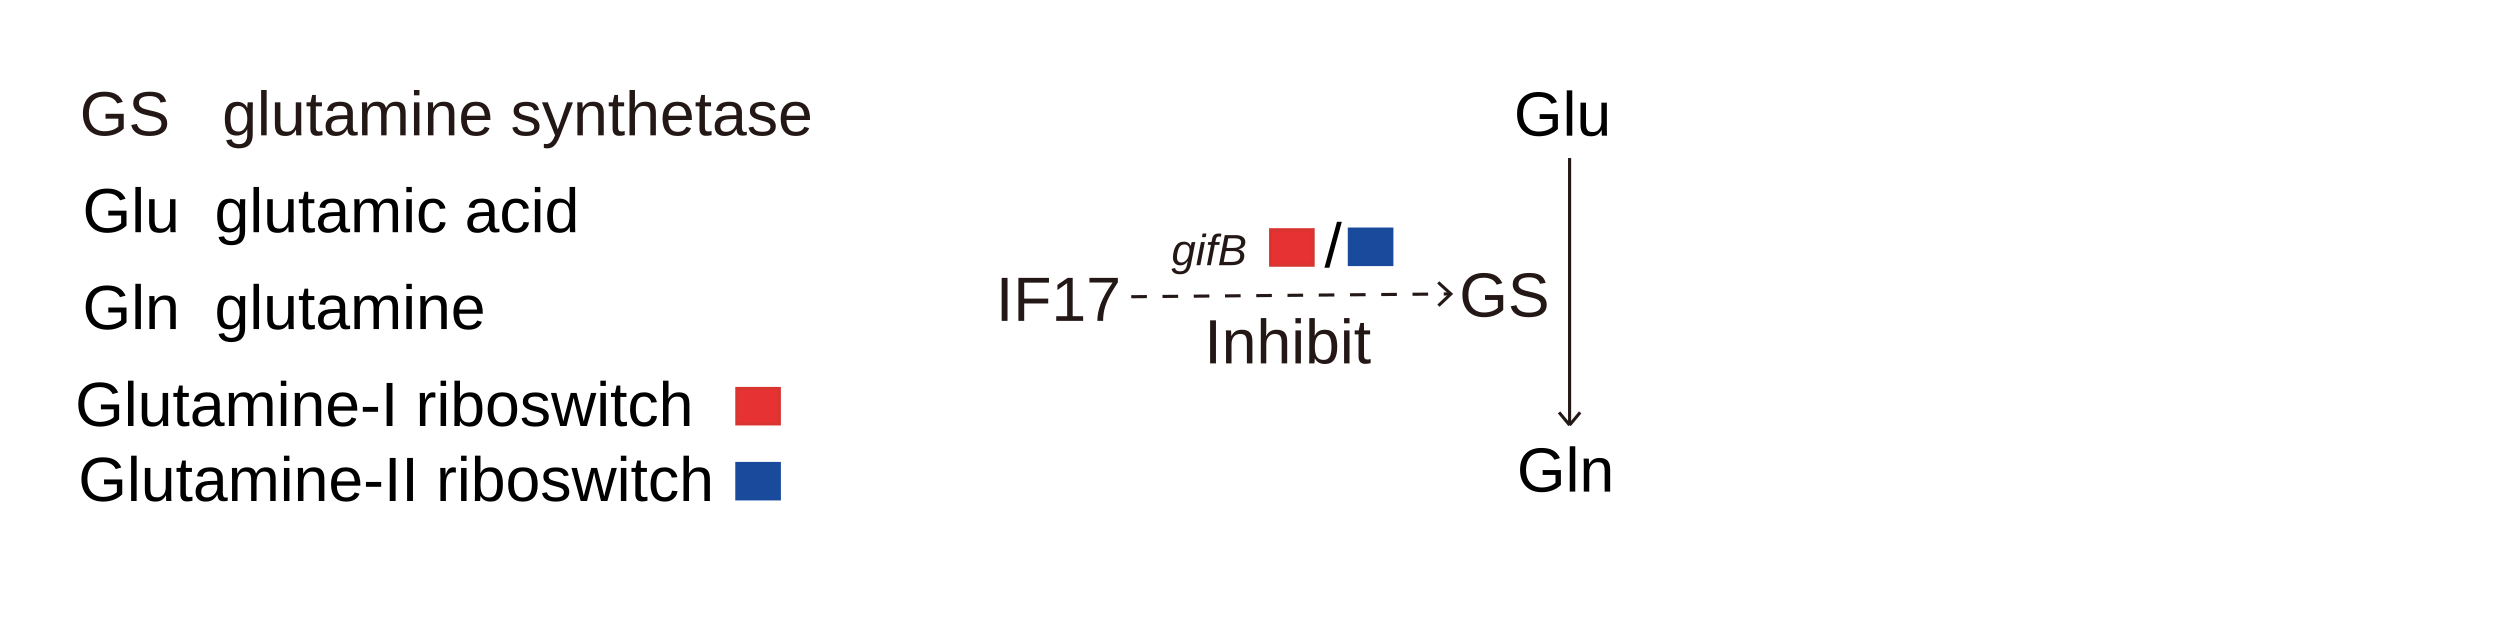
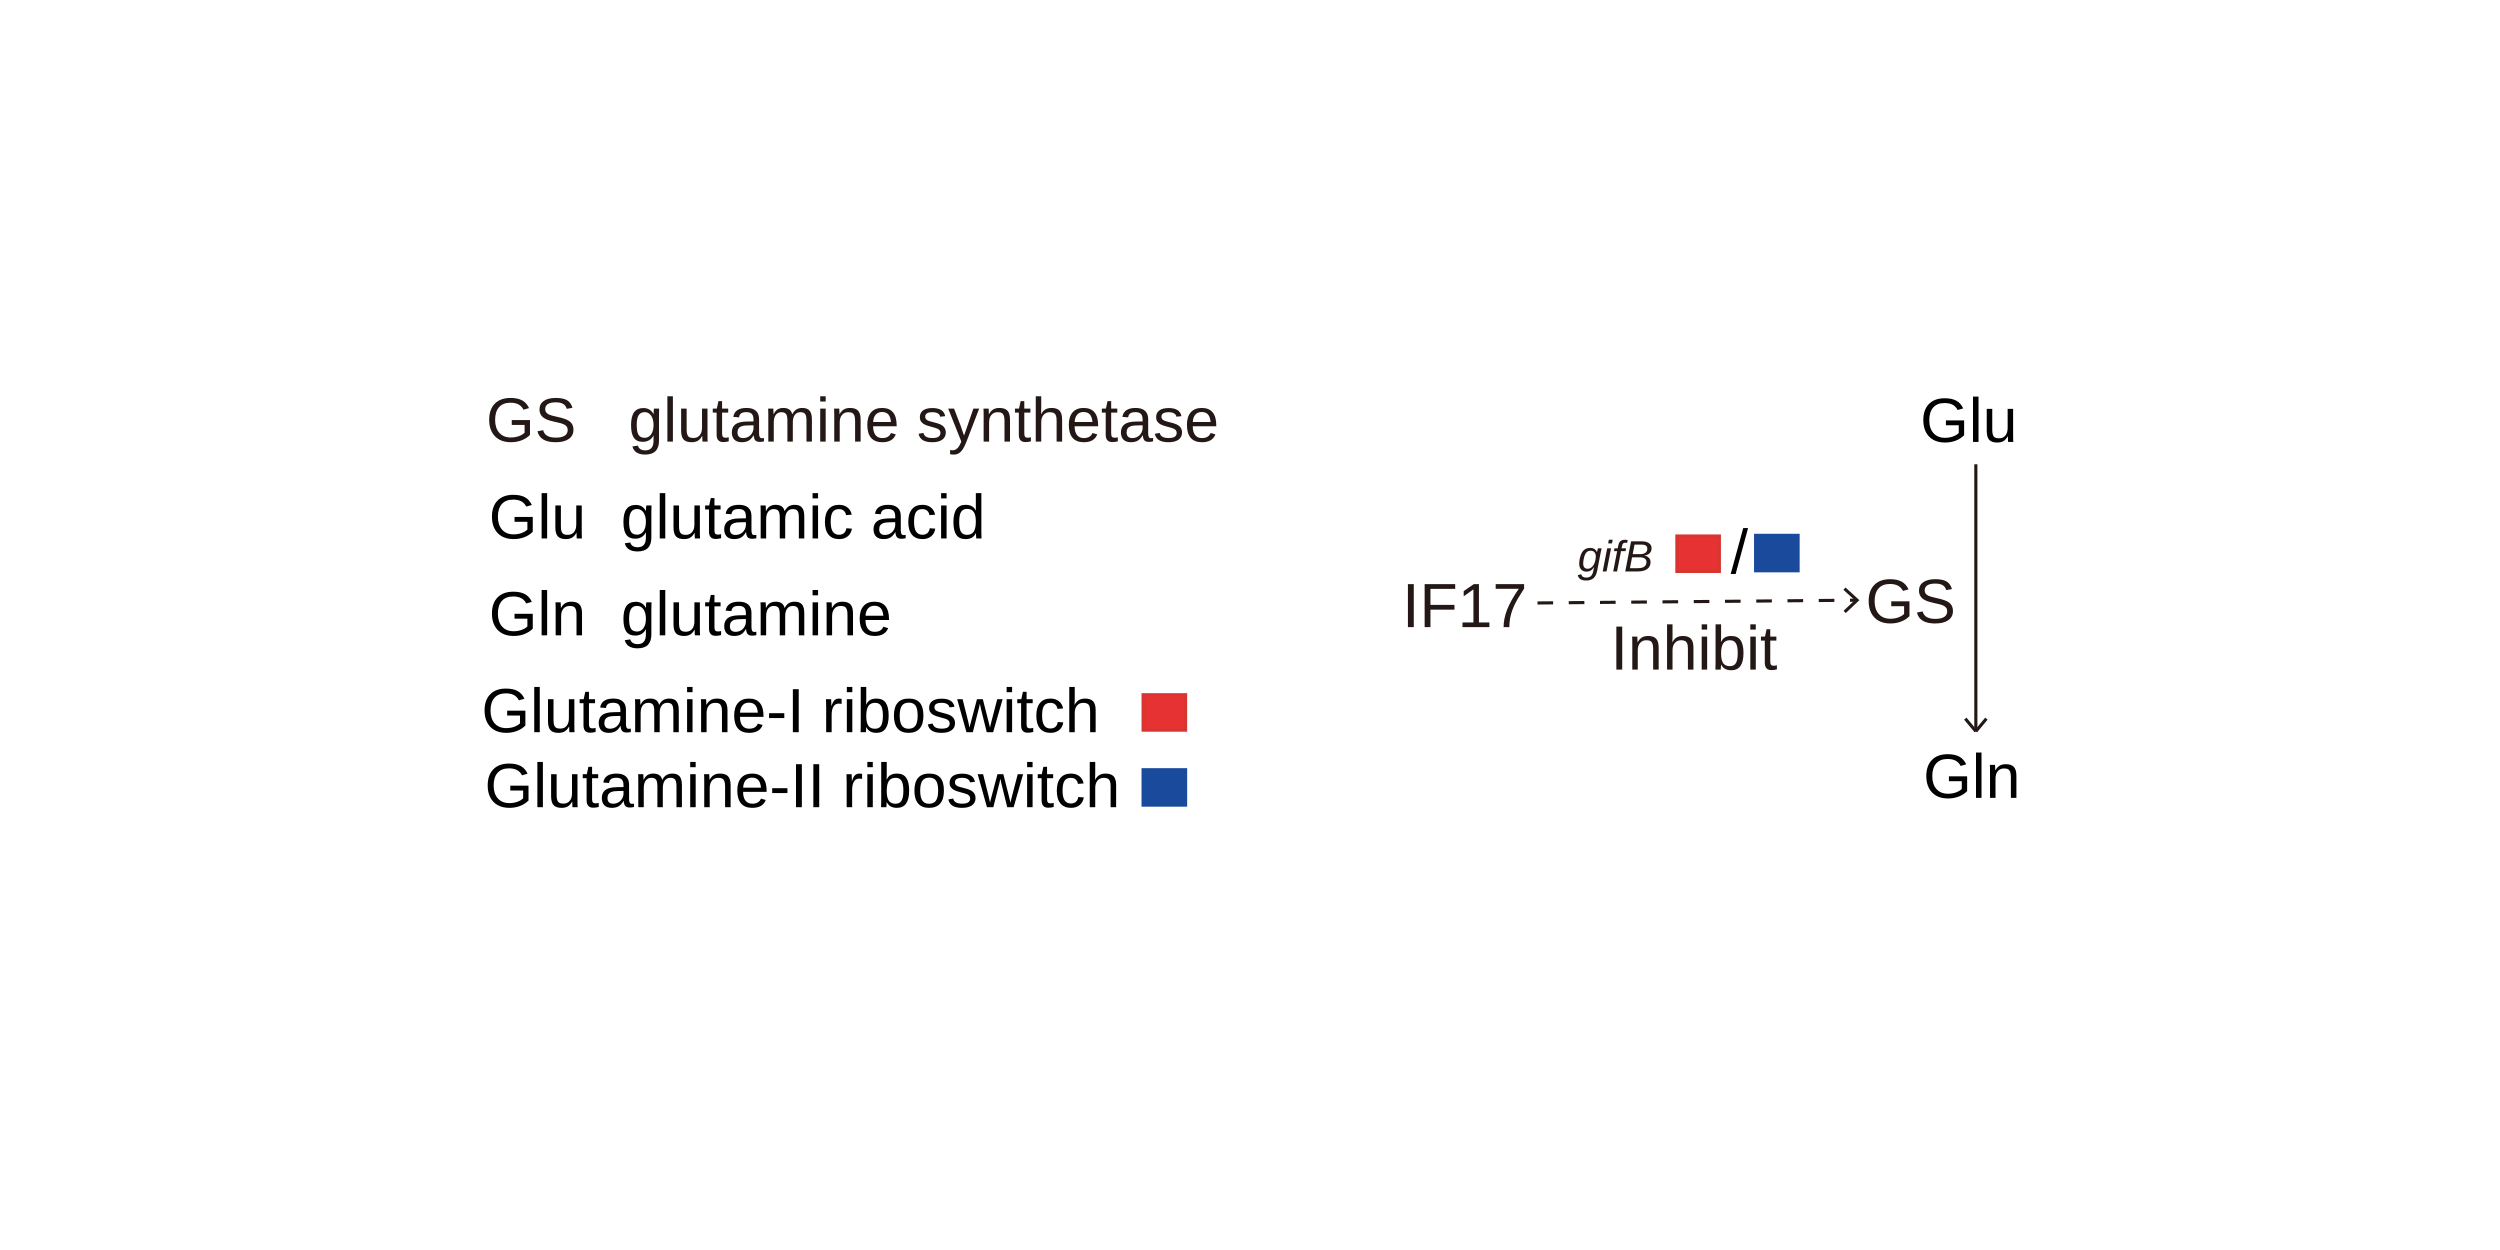
- <svg xmlns="http://www.w3.org/2000/svg" id="_图层_1" viewBox="0 0 800 200">
+ <svg xmlns="http://www.w3.org/2000/svg" id="_图层_1" viewBox="0 0 800 400">
  <defs>
    <style>.cls-1,.cls-2,.cls-3,.cls-4,.cls-5{stroke-miterlimit:10;}.cls-1,.cls-3,.cls-4{stroke:#231815;}.cls-1,.cls-4{fill:none;}.cls-2{fill:#1a4a9c;stroke:#1a4a9c;}.cls-6{font-family:Arial-ItalicMT, Arial;font-size:14px;font-style:italic;}.cls-6,.cls-3,.cls-7,.cls-8{fill:#231815;}.cls-7,.cls-9{font-family:ArialMT, Arial;font-size:20px;}.cls-4{stroke-dasharray:0 0 5 5;}.cls-5{fill:#e63232;stroke:#d83530;}</style>
  </defs>
-   <text class="cls-7" transform="translate(318.69 102.68)">
+   <text class="cls-7" transform="translate(448.69 200.68)">
    <tspan x="0" y="0">IF17</tspan>
  </text>
-   <text class="cls-6" transform="translate(374.86 84.86)">
+   <text class="cls-6" transform="translate(504.86 182.86)">
    <tspan x="0" y="0">gifB</tspan>
  </text>
-   <rect class="cls-5" x="406.6" y="73.52" width="13.6" height="11.34" />
+   <rect class="cls-5" x="536.6" y="171.52" width="13.6" height="11.34" />
  <g>
-     <line class="cls-3" x1="502.27" y1="50.57" x2="502.27" y2="136.03" />
-     <line class="cls-1" x1="505.65" y1="131.96" x2="502.27" y2="136.03" />
-     <line class="cls-1" x1="498.89" y1="131.96" x2="502.27" y2="136.03" />
+     <line class="cls-3" x1="632.27" y1="148.57" x2="632.27" y2="234.03" />
+     <line class="cls-1" x1="635.65" y1="229.96" x2="632.27" y2="234.03" />
+     <line class="cls-1" x1="628.89" y1="229.96" x2="632.27" y2="234.03" />
  </g>
-   <text class="cls-9" transform="translate(423.82 85.48)">
+   <text class="cls-9" transform="translate(553.82 183.48)">
    <tspan x="0" y="0">/</tspan>
  </text>
  <g>
-     <line class="cls-4" x1="362" y1="94.95" x2="463.91" y2="94.06" />
-     <polygon class="cls-8" points="460.64 98.18 459.95 97.45 463.53 94.06 459.89 90.74 460.56 90 465 94.05 460.64 98.18" />
+     <line class="cls-4" x1="492" y1="192.95" x2="593.91" y2="192.06" />
+     <polygon class="cls-8" points="590.64 196.18 589.95 195.45 593.53 192.06 589.89 188.74 590.56 188 595 192.05 590.64 196.18" />
  </g>
-   <text class="cls-7" transform="translate(466.97 101.31)">
+   <text class="cls-7" transform="translate(596.97 199.31)">
    <tspan x="0" y="0">GS</tspan>
  </text>
-   <text class="cls-7" transform="translate(385.39 116.28)">
+   <text class="cls-7" transform="translate(515.39 214.28)">
    <tspan x="0" y="0">Inhibit</tspan>
  </text>
-   <text class="cls-9" transform="translate(484.46 43.41)">
+   <text class="cls-9" transform="translate(614.46 141.41)">
    <tspan x="0" y="0">Glu</tspan>
  </text>
-   <text class="cls-9" transform="translate(485.42 157.31)">
+   <text class="cls-9" transform="translate(615.42 255.31)">
    <tspan x="0" y="0">Gln</tspan>
  </text>
-   <text class="cls-7" transform="translate(25.53 43.31)">
+   <text class="cls-7" transform="translate(155.53 141.31)">
    <tspan x="0" y="0" xml:space="preserve">GS   glutamine synthetase</tspan>
  </text>
-   <text class="cls-9" transform="translate(26.42 74.31)">
+   <text class="cls-9" transform="translate(156.42 172.31)">
    <tspan x="0" y="0" xml:space="preserve">Glu  glutamic acid</tspan>
  </text>
-   <text class="cls-9" transform="translate(26.42 105.31)">
+   <text class="cls-9" transform="translate(156.42 203.31)">
    <tspan x="0" y="0" xml:space="preserve">Gln  glutamine</tspan>
  </text>
-   <text class="cls-9" transform="translate(24.06 136.31)">
+   <text class="cls-9" transform="translate(154.06 234.31)">
    <tspan x="0" y="0">Glutamine-I riboswitch</tspan>
  </text>
-   <rect class="cls-5" x="235.79" y="124.31" width="13.6" height="11.34" />
-   <text class="cls-9" transform="translate(25.06 160.31)">
+   <rect class="cls-5" x="365.79" y="222.31" width="13.6" height="11.34" />
+   <text class="cls-9" transform="translate(155.06 258.31)">
    <tspan x="0" y="0">Glutamine-II riboswitch</tspan>
  </text>
-   <rect class="cls-2" x="431.79" y="73.31" width="13.6" height="11.34" />
-   <rect class="cls-2" x="235.79" y="148.31" width="13.6" height="11.33" />
+   <rect class="cls-2" x="561.79" y="171.31" width="13.6" height="11.34" />
+   <rect class="cls-2" x="365.79" y="246.31" width="13.6" height="11.33" />
</svg>
